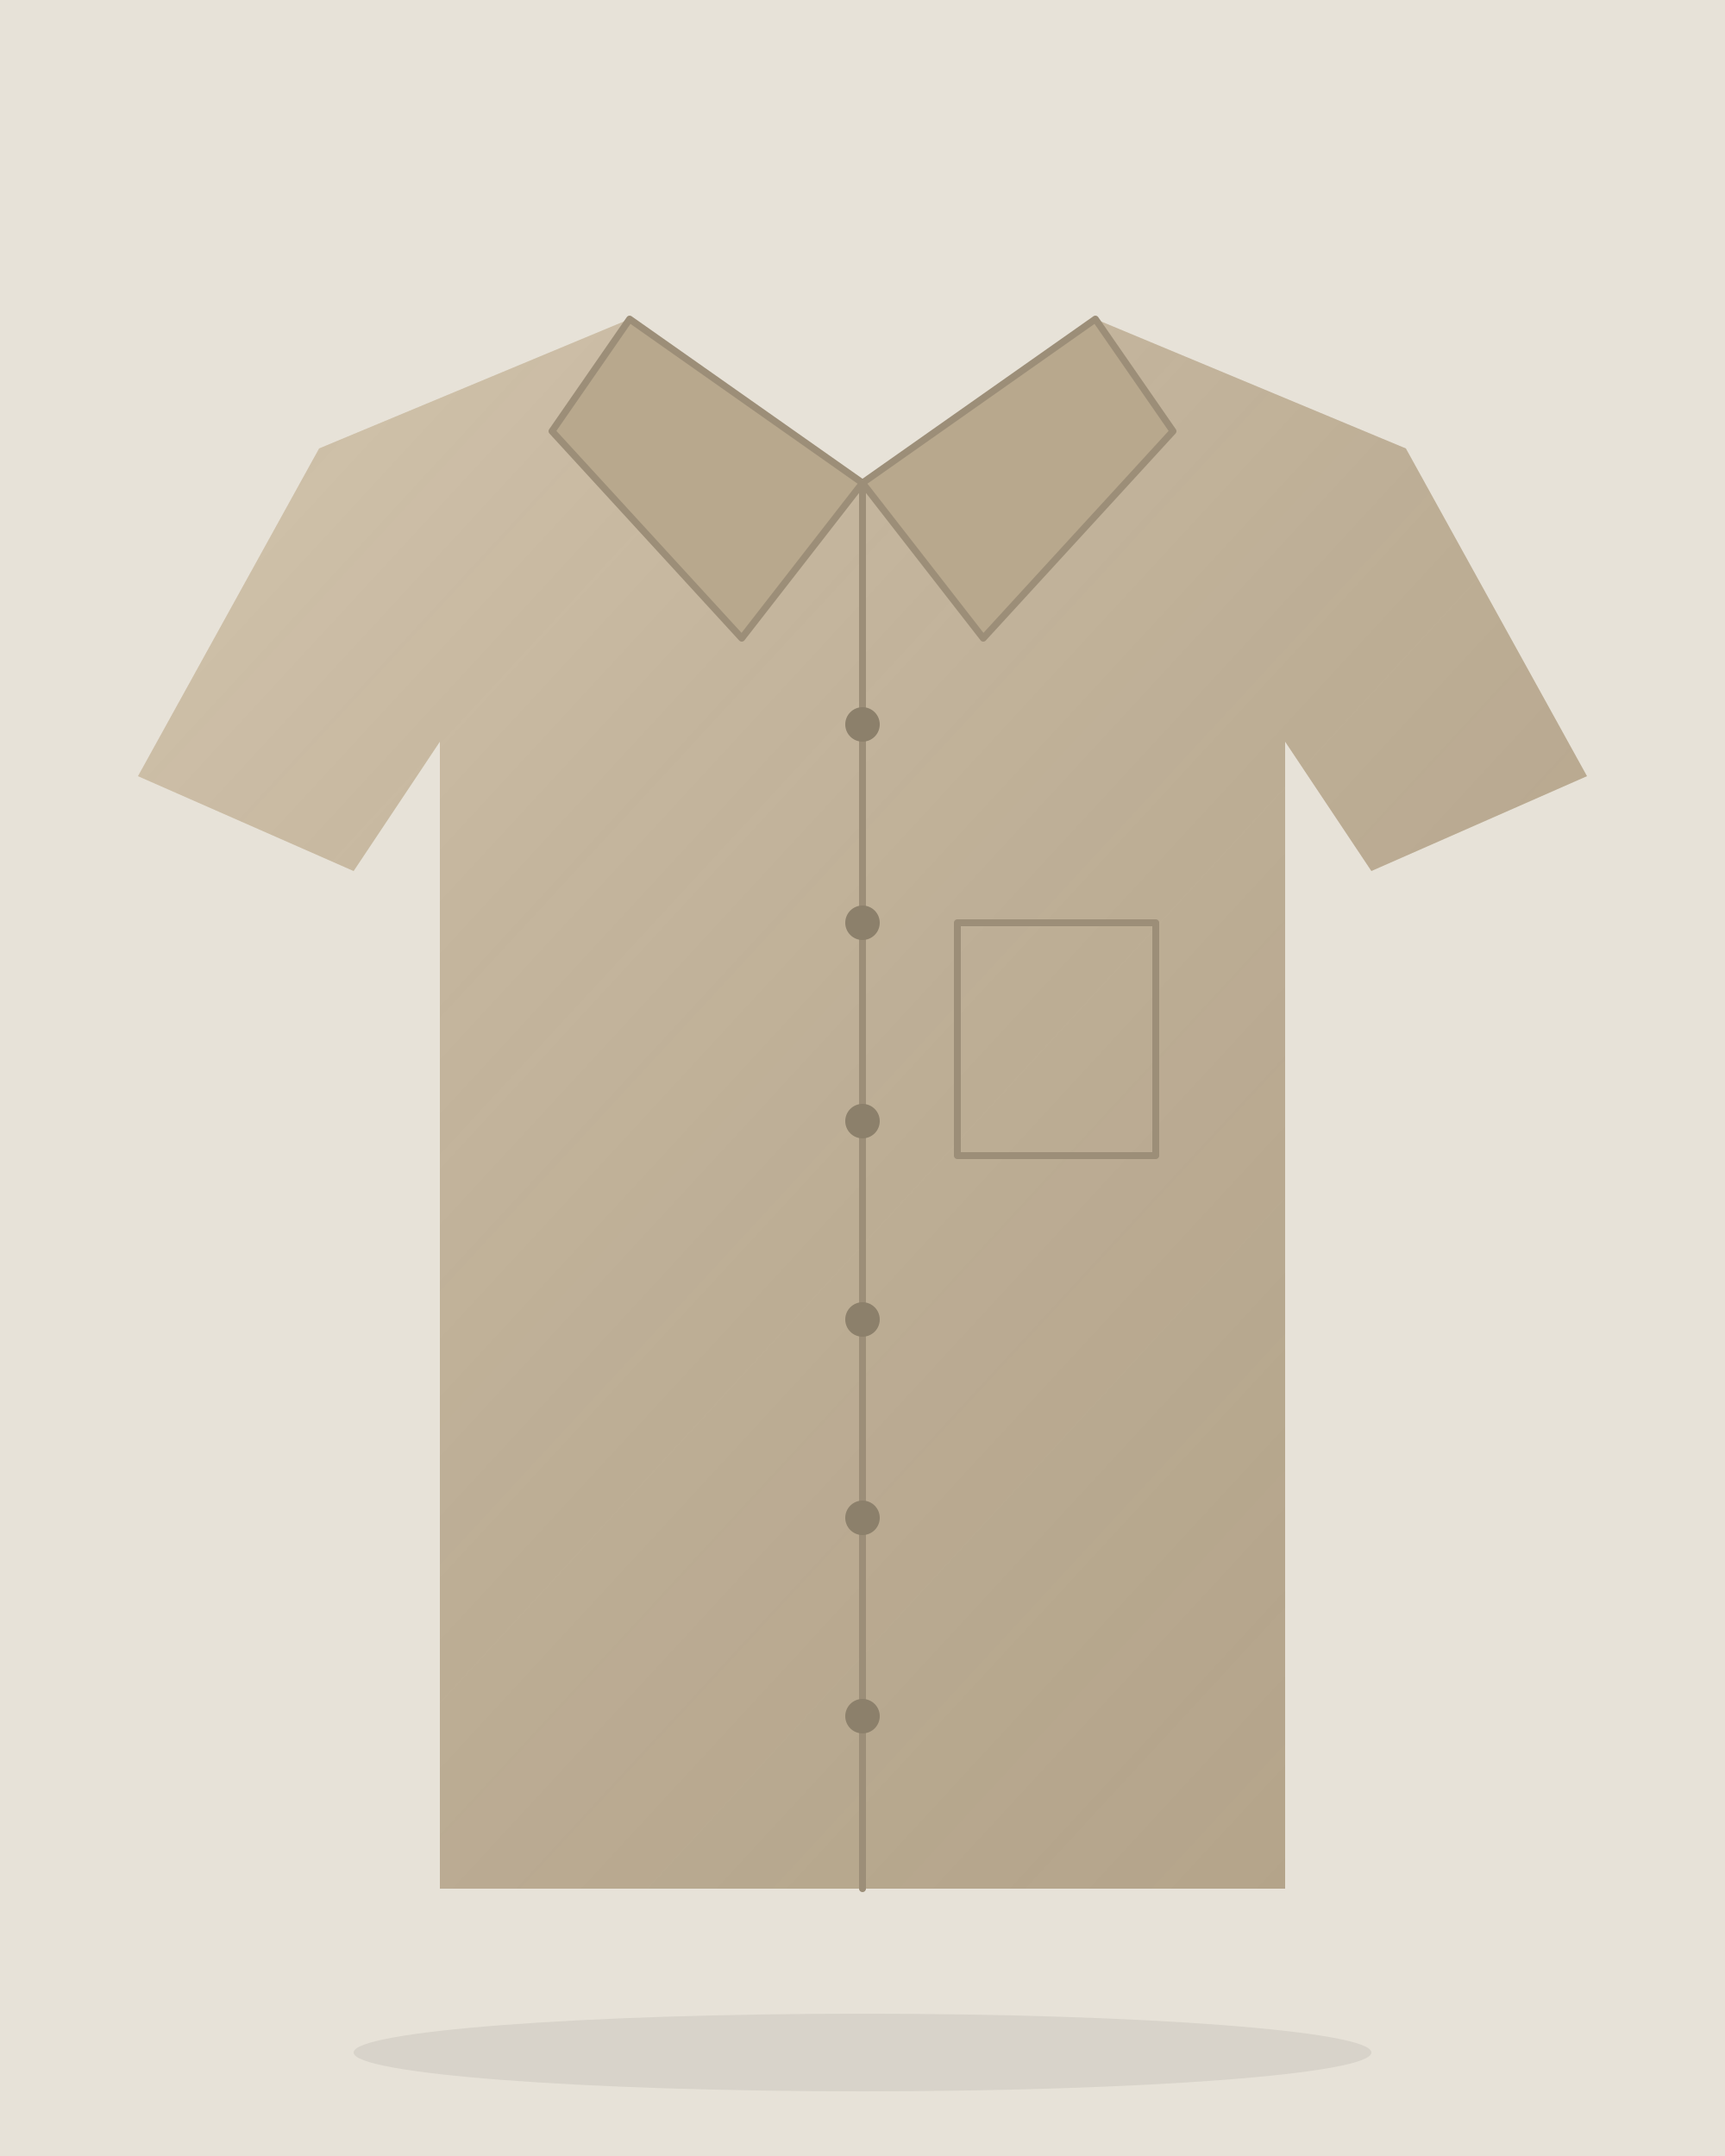
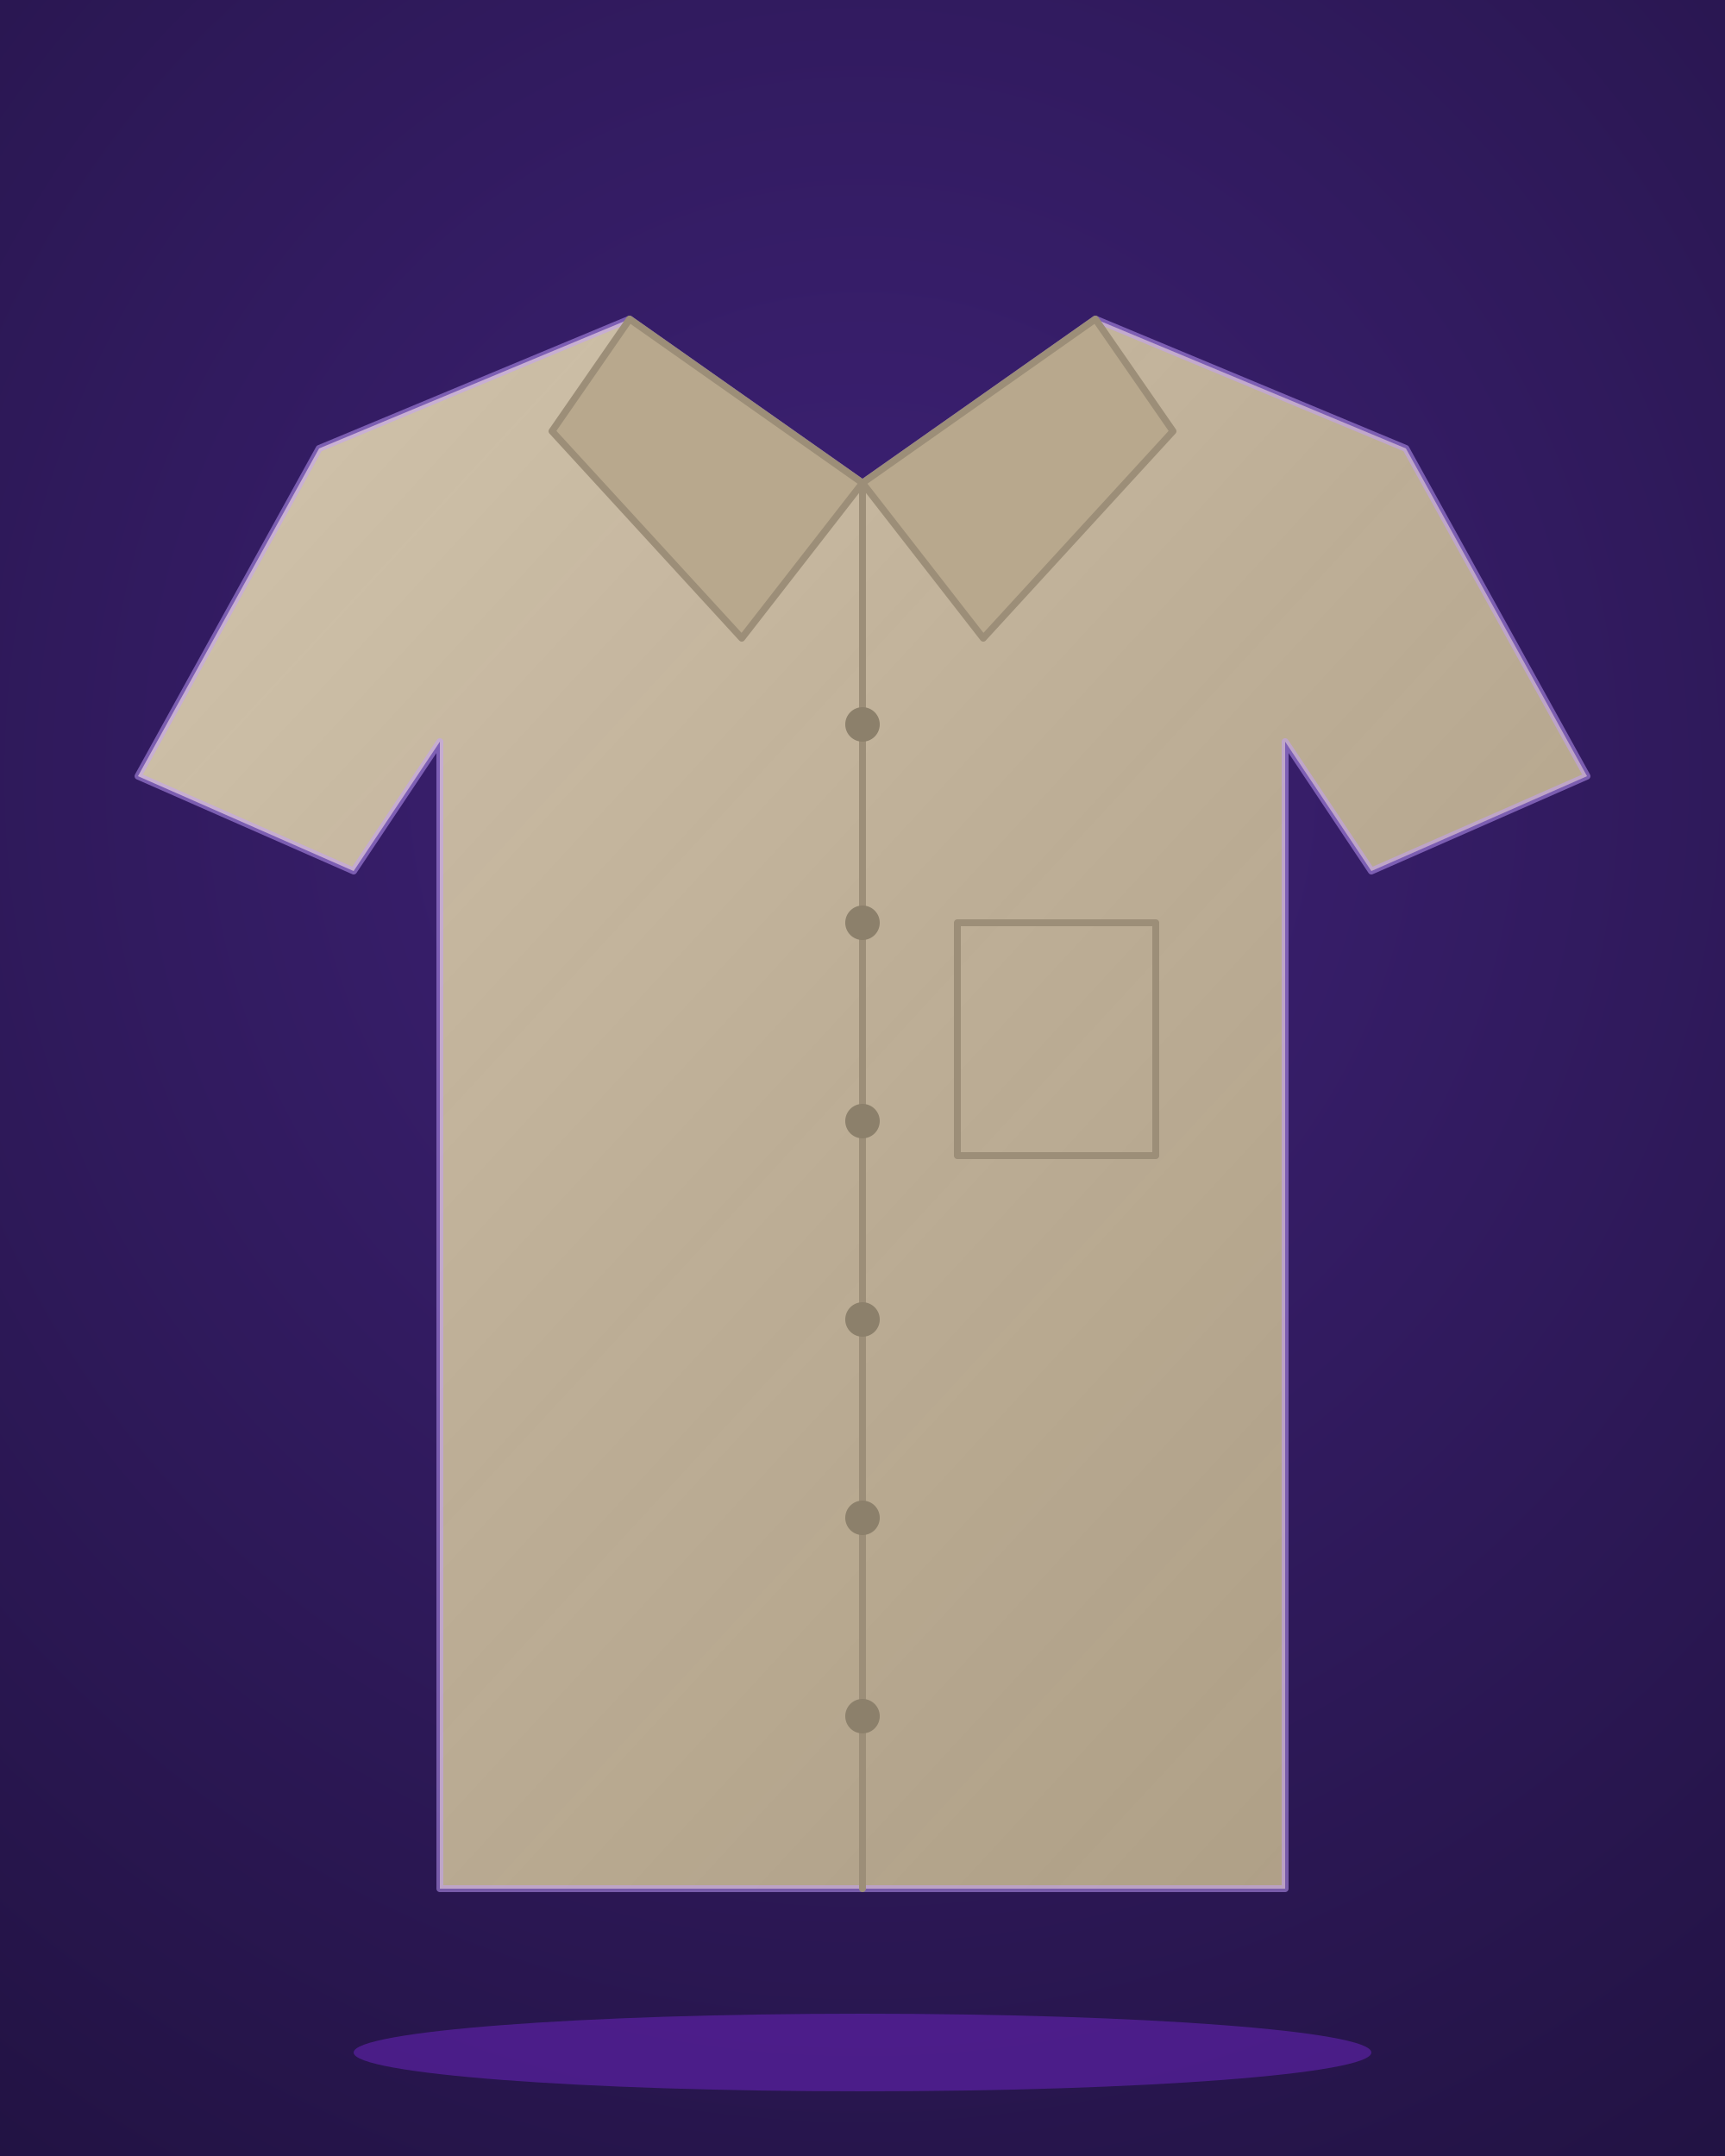
<svg xmlns="http://www.w3.org/2000/svg" viewBox="0 0 400 500" preserveAspectRatio="xMidYMid slice">
  <defs>
    <linearGradient id="g" x1="0" y1="0" x2="1" y2="1">
      <stop offset="0" stop-color="#fff" stop-opacity=".2" />
-       <stop offset="1" stop-color="#000" stop-opacity=".11" />
+       <stop offset="1" stop-color="#000" stop-opacity=".14" />
    </linearGradient>
+     <radialGradient id="bgr" cx=".5" cy=".42" r=".8">
+       <stop offset="0" stop-color="#3F2278" />
+       <stop offset="1" stop-color="#0A0618" />
+     </radialGradient>
  </defs>
-   <rect x="-200" y="-200" width="800" height="900" fill="#E7E2D8" />
-   <ellipse cx="200" cy="476" rx="118" ry="9" fill="#000" opacity=".07" />
+   <rect x="-200" y="-200" width="800" height="900" fill="url(#bgr)" />
+   <ellipse cx="200" cy="476" rx="118" ry="9" fill="#8B2CF5" opacity=".35" />
  <g transform="translate(0 8)">
    <path d="M146 66 L200 104 L254 66 L326 96 L368 172 L318 194 L298 164 L298 430 L102 430 L102 164 L82 194 L32 172 L74 96 Z" fill="#C9B79A" />
    <path d="M146 66 L200 104 L254 66 L326 96 L368 172 L318 194 L298 164 L298 430 L102 430 L102 164 L82 194 L32 172 L74 96 Z" fill="url(#g)" />
+     <path d="M146 66 L200 104 L254 66 L326 96 L368 172 L318 194 L298 164 L298 430 L102 430 L102 164 L82 194 L32 172 L74 96 Z" fill="none" stroke="#C4A1FF" stroke-opacity=".5" stroke-width="1.6" stroke-linejoin="round" />
    <path d="M146 66 L200 104 L172 140 L128 92 Z" fill="#b8a88d" stroke="#9c8e78" stroke-width="1.6" stroke-linejoin="round" />
    <path d="M254 66 L200 104 L228 140 L272 92 Z" fill="#b8a88d" stroke="#9c8e78" stroke-width="1.6" stroke-linejoin="round" />
    <path d="M200 104 L200 430" fill="none" stroke="#9c8e78" stroke-width="1.6" stroke-linecap="round" stroke-linejoin="round" />
    <circle cx="200" cy="160" r="4" fill="#8c806b" />
    <circle cx="200" cy="206" r="4" fill="#8c806b" />
    <circle cx="200" cy="252" r="4" fill="#8c806b" />
    <circle cx="200" cy="298" r="4" fill="#8c806b" />
    <circle cx="200" cy="344" r="4" fill="#8c806b" />
    <circle cx="200" cy="390" r="4" fill="#8c806b" />
    <path d="M222 206 h46 v54 h-46 z" fill="none" stroke="#9c8e78" stroke-width="1.6" stroke-linecap="round" stroke-linejoin="round" />
  </g>
</svg>
